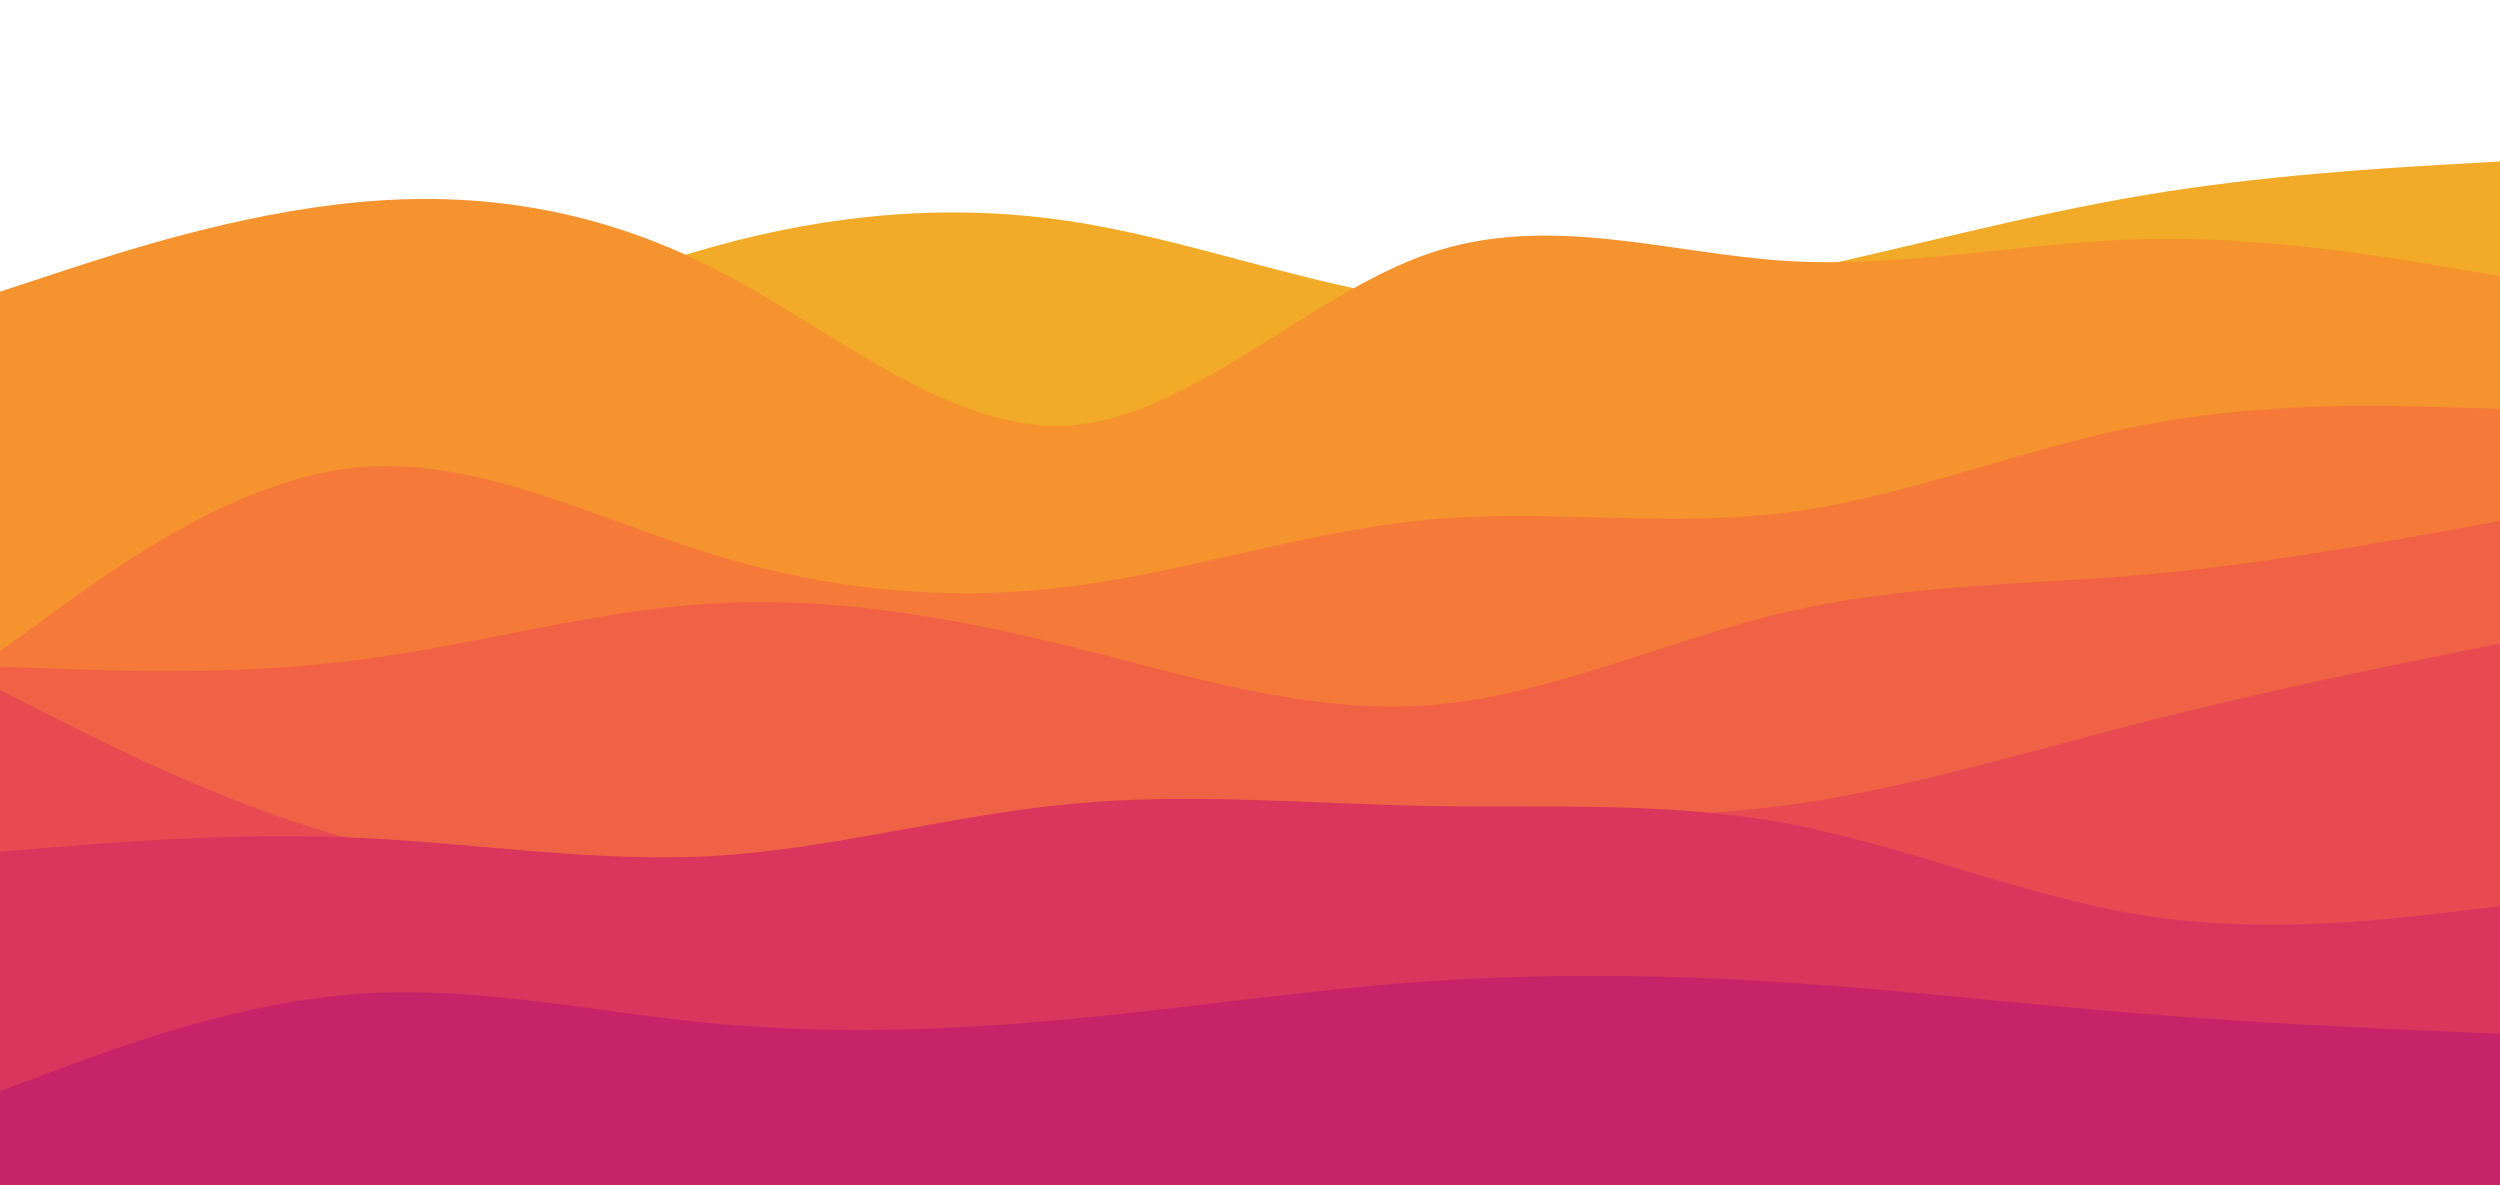
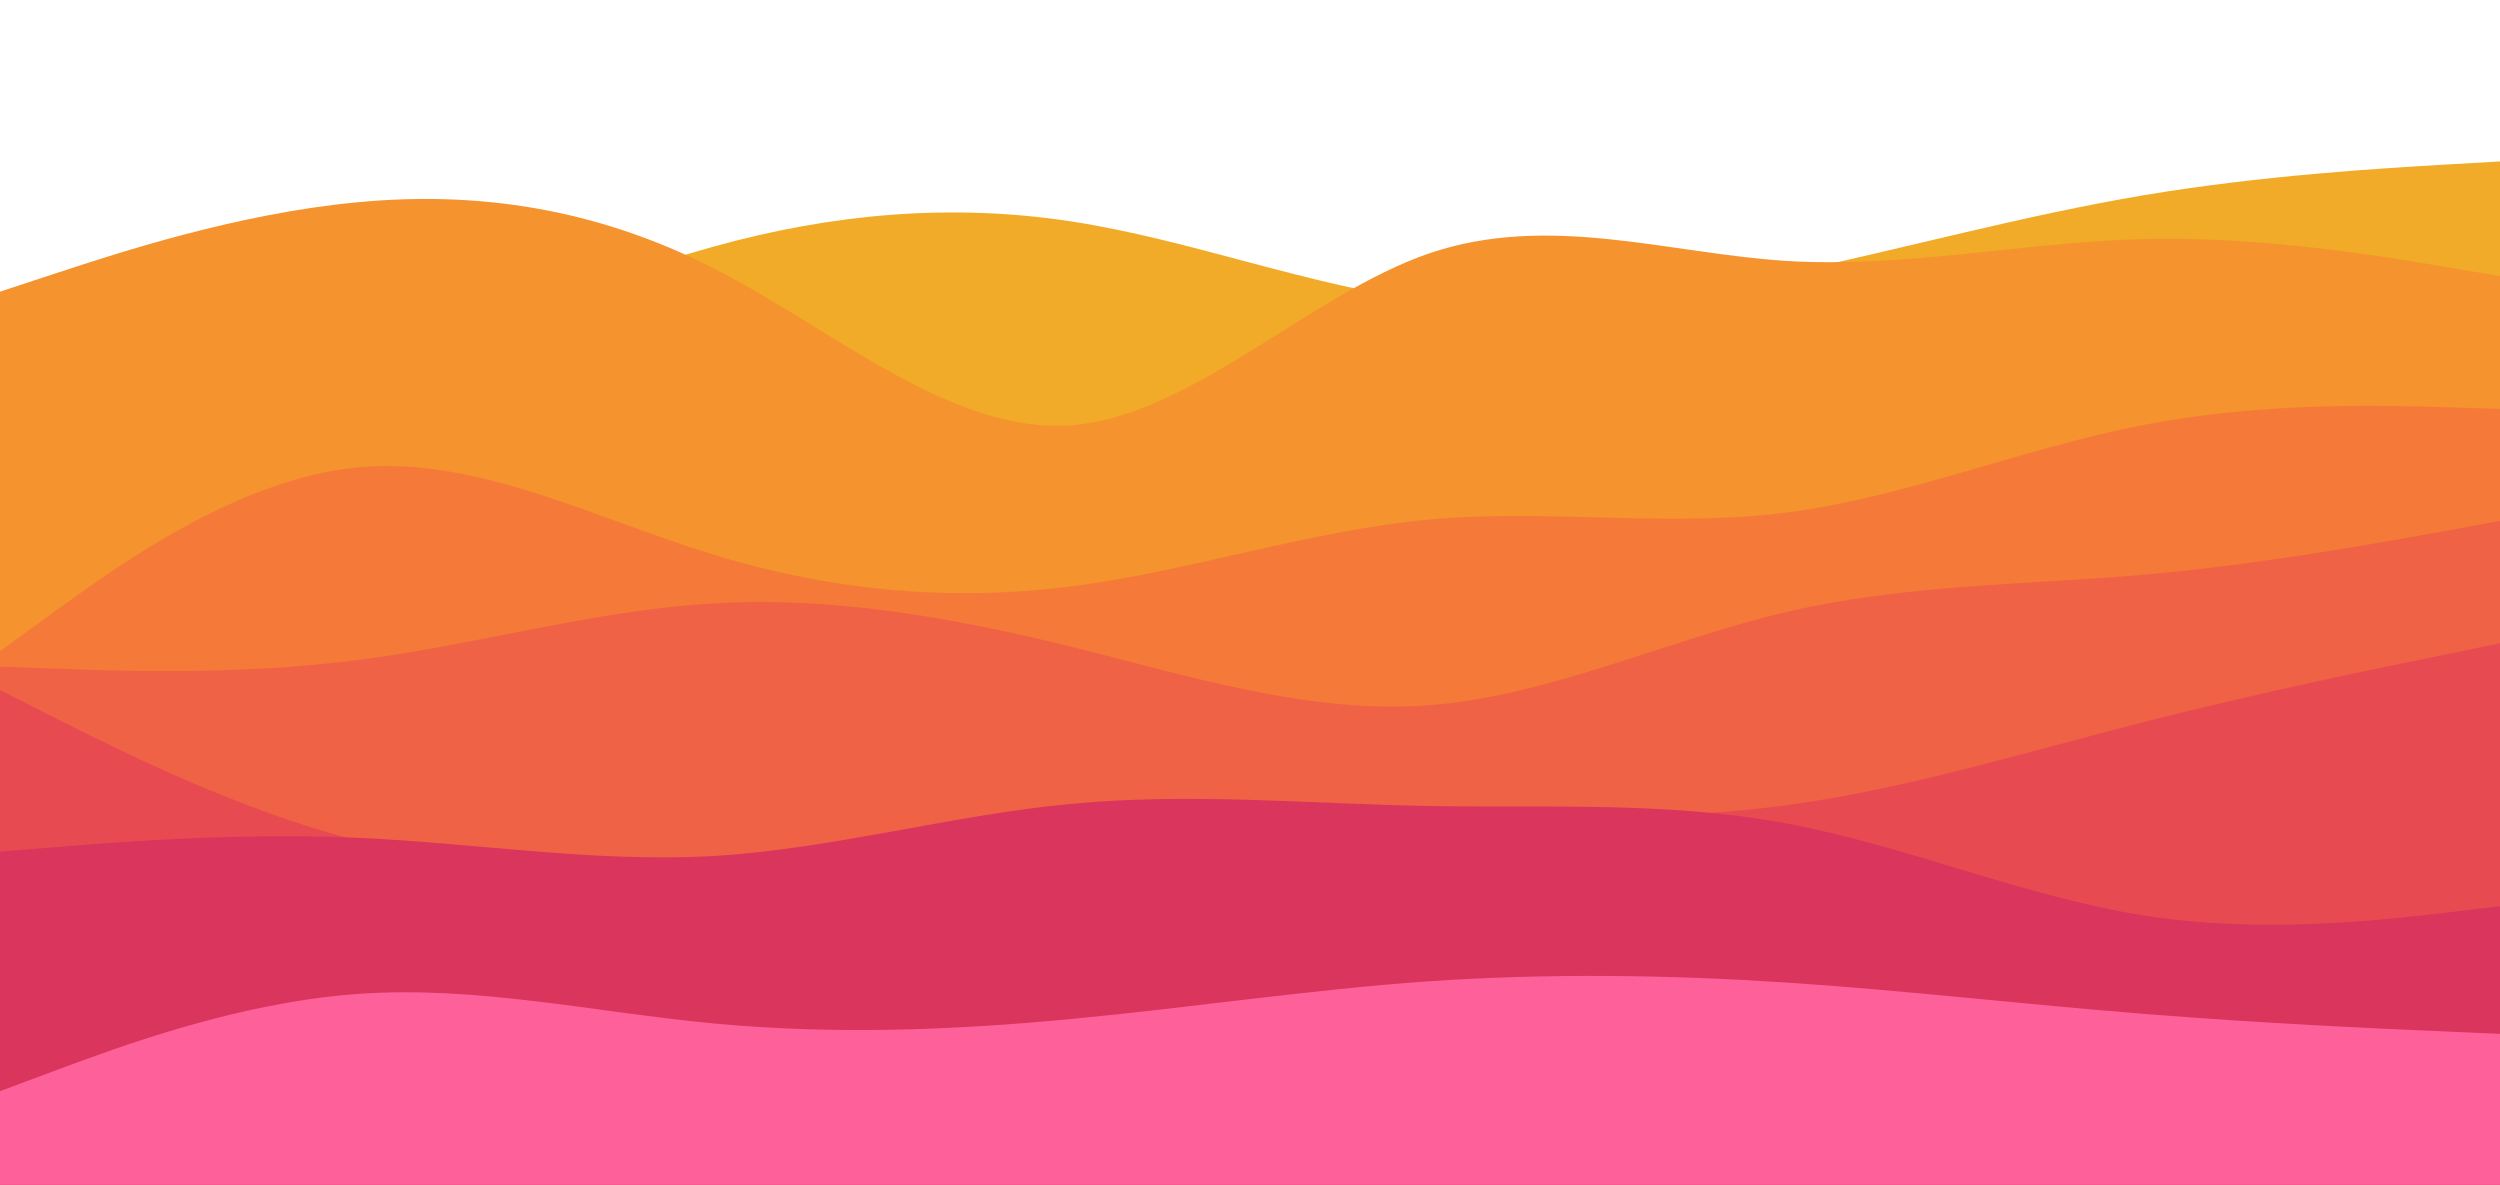
<svg xmlns="http://www.w3.org/2000/svg" width="1920" height="910" viewBox="0 0 1920 910" fill="none">
  <path d="M18.5 300.5L38 231.4C73.4 433.9 182.6 200 274 228.6C365.4 257.4 456.6 214.6 548 189.4C639.4 164 730.6 156 822.4 170C914 184 1006 220 1097.6 231.4C1189.4 242.6 1280.6 229.4 1372 210C1463.4 190.6 1554.6 165.4 1646 150C1737.4 134.6 1828.6 129.4 1874.4 126.6L1920 124V910H1874.4C1828.6 910 1737.4 910 1646 910C1554.6 910 1463.4 910 1372 910C1280.6 910 1189.4 910 1097.6 910C1006 910 914 910 822.4 910C730.6 910 639.4 910 548 910C456.6 910 365.4 910 274 910C182.6 910 91.4 910 45.6 910H0L18.5 300.5Z" fill="#F1AB28" />
  <path d="M0 224L45.6 209C91.4 194 182.6 164 274 155.4C365.4 146.6 456.6 159.4 548 206C639.4 252.6 730.6 333.4 822.4 326.6C914 320 1006 226 1097.6 194.6C1189.4 163.4 1280.6 194.6 1372 200.4C1463.4 206 1554.6 186 1646 183.6C1737.4 181.4 1828.6 196.6 1874.4 204.4L1920 212V910H1874.4C1828.6 910 1737.4 910 1646 910C1554.6 910 1463.4 910 1372 910C1280.6 910 1189.4 910 1097.6 910C1006 910 914 910 822.4 910C730.6 910 639.4 910 548 910C456.6 910 365.4 910 274 910C182.6 910 91.4 910 45.6 910H0V224Z" fill="#F5932E" />
  <path d="M0 500L45.6 467C91.4 434 182.6 368 274 359C365.4 350 456.6 398 548 426C639.4 454 730.6 462 822.4 450.4C914 438.6 1006 407.4 1097.6 399C1189.4 390.6 1280.6 405.4 1372 393.6C1463.4 382 1554.6 344 1646 326.4C1737.4 308.6 1828.6 311.4 1874.4 312.6L1920 314V910H1874.4C1828.6 910 1737.4 910 1646 910C1554.6 910 1463.4 910 1372 910C1280.6 910 1189.4 910 1097.6 910C1006 910 914 910 822.4 910C730.6 910 639.4 910 548 910C456.6 910 365.4 910 274 910C182.6 910 91.4 910 45.6 910H0V500Z" fill="#F57A39" />
  <path d="M0 512L45.6 513.6C91.4 515.4 182.6 518.6 274 507C365.4 495.4 456.6 468.6 548 463.4C639.4 458 730.6 474 822.4 496.6C914 519.4 1006 548.6 1097.6 541.6C1189.4 534.6 1280.6 491.4 1372 470C1463.4 448.6 1554.6 449.4 1646 441.4C1737.4 433.4 1828.6 416.6 1874.4 408.4L1920 400V910H1874.4C1828.6 910 1737.4 910 1646 910C1554.6 910 1463.4 910 1372 910C1280.6 910 1189.4 910 1097.6 910C1006 910 914 910 822.4 910C730.6 910 639.4 910 548 910C456.6 910 365.4 910 274 910C182.6 910 91.4 910 45.6 910H0V512Z" fill="#F06245" />
  <path d="M0 530L45.6 553C91.4 576 182.6 622 274 645.4C365.4 668.6 456.6 669.4 548 662.6C639.4 656 730.6 642 822.4 634.4C914 626.6 1006 625.4 1097.6 626.4C1189.4 627.4 1280.6 630.6 1372 618.4C1463.4 606 1554.6 578 1646 554.6C1737.4 531.4 1828.6 512.6 1874.4 503.4L1920 494V910H1874.4C1828.6 910 1737.4 910 1646 910C1554.6 910 1463.4 910 1372 910C1280.6 910 1189.4 910 1097.6 910C1006 910 914 910 822.4 910C730.6 910 639.4 910 548 910C456.6 910 365.4 910 274 910C182.6 910 91.4 910 45.6 910H0V530Z" fill="#E74B51" />
  <path d="M0 654L45.6 650.4C91.4 646.6 182.6 639.4 274 643.4C365.4 647.4 456.6 662.6 548 657.4C639.4 652 730.6 626 822.4 617.4C914 608.6 1006 617.4 1097.6 619C1189.4 620.6 1280.6 615.4 1372 632.4C1463.4 649.4 1554.6 688.6 1646 703C1737.4 717.4 1828.6 706.6 1874.4 701.4L1920 696V910H1874.4C1828.6 910 1737.4 910 1646 910C1554.6 910 1463.4 910 1372 910C1280.6 910 1189.4 910 1097.6 910C1006 910 914 910 822.4 910C730.6 910 639.4 910 548 910C456.6 910 365.4 910 274 910C182.6 910 91.4 910 45.6 910H0V654Z" fill="#D9355D" />
-   <path d="M0 838L45.6 821C91.4 804 182.6 770 274 763.4C365.4 756.6 456.6 777.4 548 786C639.4 794.6 730.6 791.4 822.4 782.6C914 774 1006 760 1097.6 753.6C1189.4 747.4 1280.6 748.6 1372 754.6C1463.4 760.6 1554.6 771.4 1646 778.6C1737.4 786 1828.6 790 1874.4 792L1920 794V910H1874.4C1828.6 910 1737.4 910 1646 910C1554.6 910 1463.4 910 1372 910C1280.6 910 1189.4 910 1097.6 910C1006 910 914 910 822.4 910C730.6 910 639.4 910 548 910C456.6 910 365.4 910 274 910C182.6 910 91.4 910 45.6 910H0V838Z" fill="#C62368" />
+   <path d="M0 838L45.6 821C91.4 804 182.6 770 274 763.4C365.4 756.6 456.6 777.4 548 786C639.4 794.6 730.6 791.4 822.4 782.6C914 774 1006 760 1097.6 753.6C1189.4 747.4 1280.6 748.6 1372 754.6C1463.4 760.6 1554.6 771.4 1646 778.6C1737.4 786 1828.6 790 1874.4 792L1920 794V910H1874.4C1828.6 910 1737.4 910 1646 910C1554.6 910 1463.4 910 1372 910C1280.6 910 1189.4 910 1097.6 910C1006 910 914 910 822.4 910C730.6 910 639.4 910 548 910C456.6 910 365.4 910 274 910C182.6 910 91.4 910 45.6 910H0V838Z" fill="#FE6099" />
</svg>
